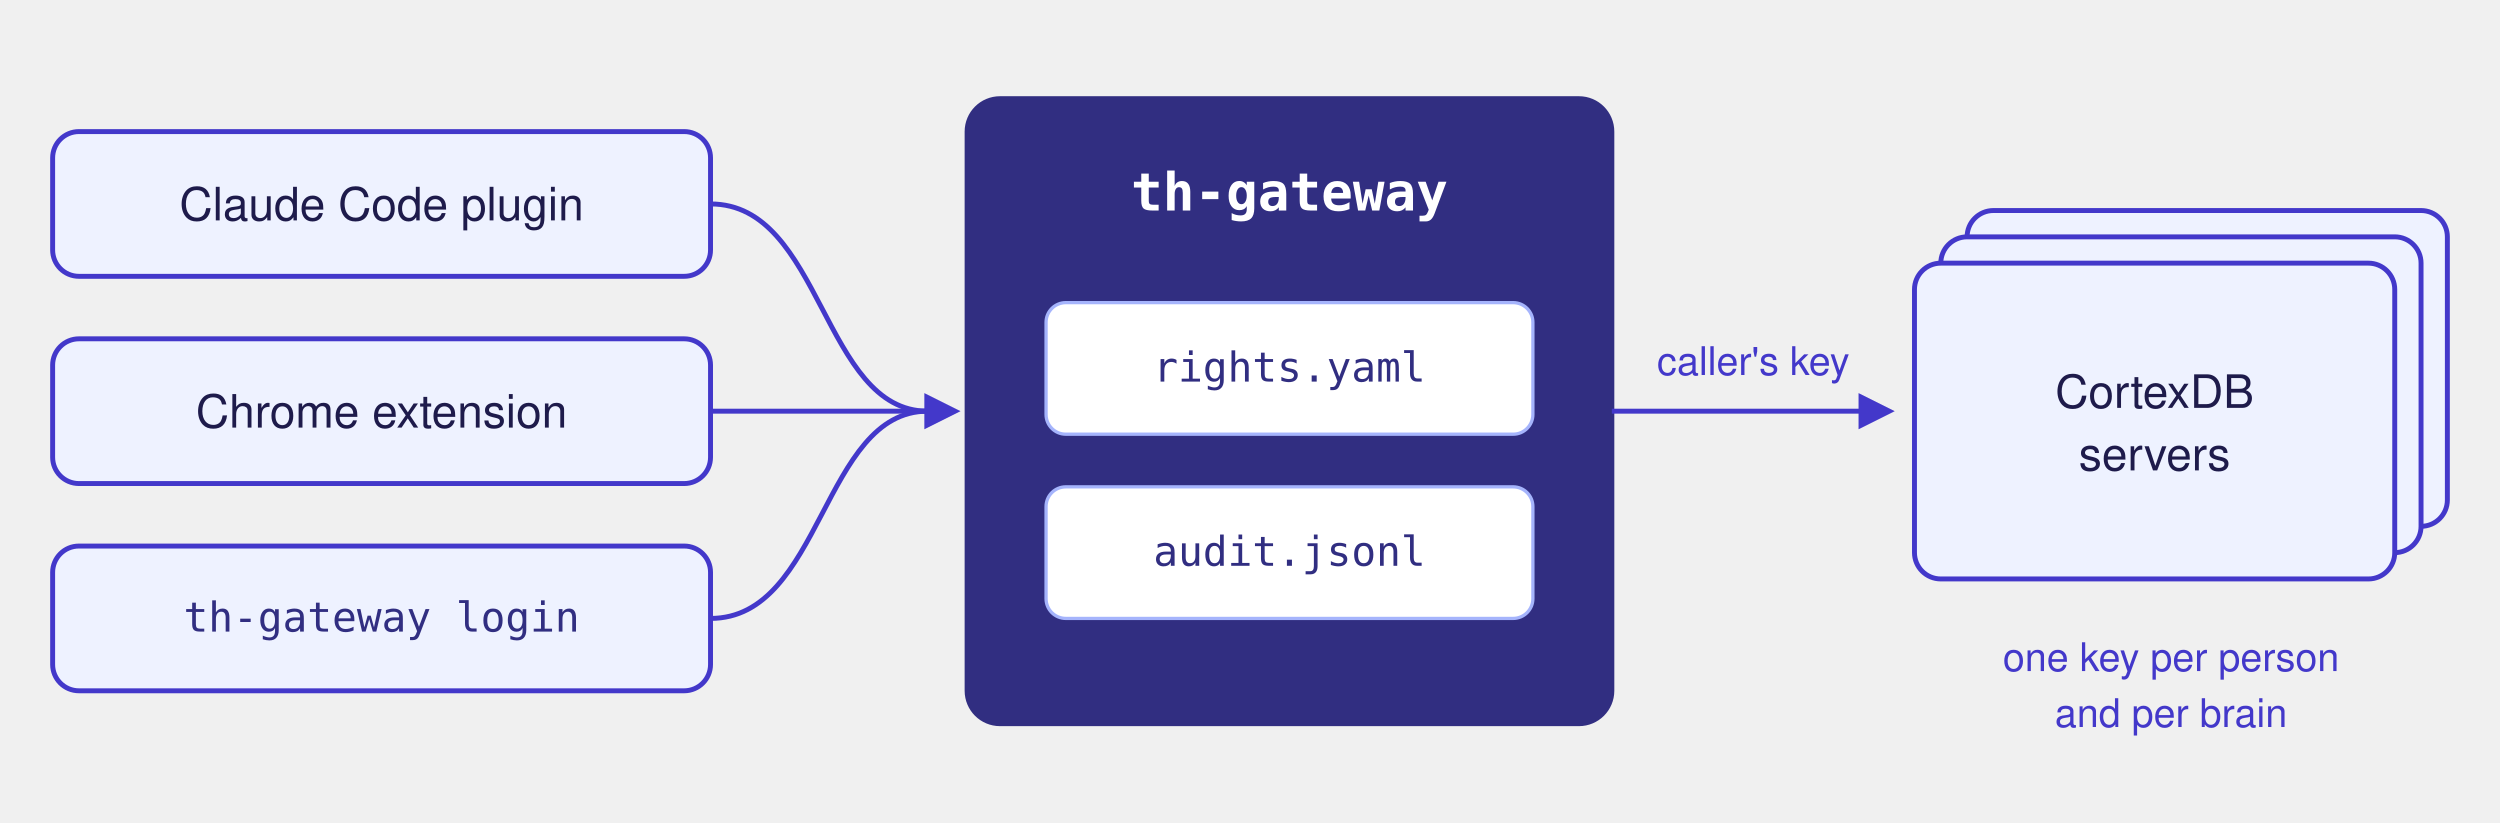
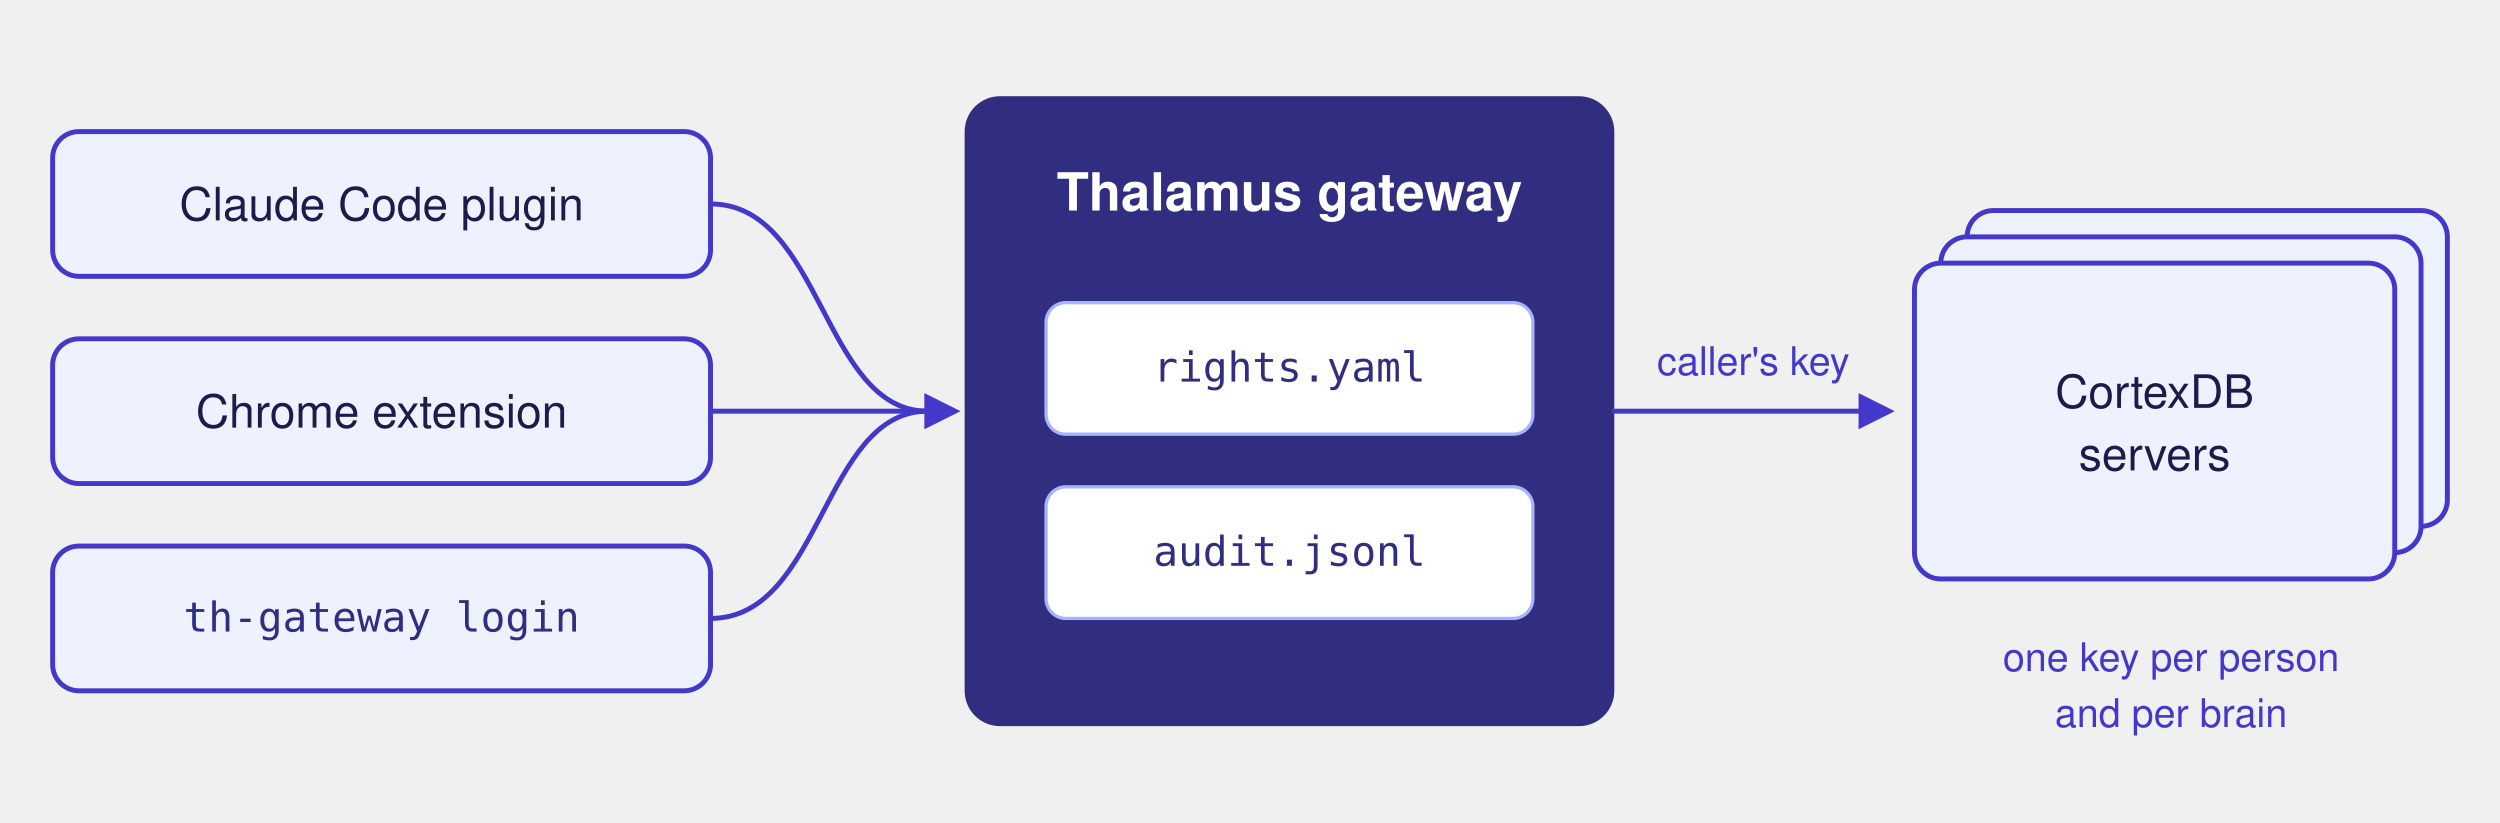
<svg xmlns="http://www.w3.org/2000/svg" viewBox="0 0 760 250" width="760" height="250" role="img" aria-labelledby="title desc">
  <style>
    .box { fill: #eef2ff; stroke: #4338ca; stroke-width: 1.5; }
    .core { fill: #312e81; stroke: #312e81; }
    .file { fill: #ffffff; stroke: #a5b4fc; stroke-width: 1; }
    .line { fill: none; stroke: #4338ca; stroke-width: 1.5; }
    .head { fill: #4338ca; }
    text { font-family: -apple-system, "Segoe UI", Helvetica, Arial, sans-serif; fill: #1e1b4b; }
    .label { font-size: 14px; }
    .title { font-size: 16px; font-weight: 600; fill: #ffffff; }
    .mono { font-family: ui-monospace, SFMono-Regular, Menlo, Consolas, monospace; font-size: 12.5px; fill: #312e81; }
    .note { font-size: 12px; fill: #4338ca; }
    @media (prefers-color-scheme: dark) {
      .box { fill: #1e1b4b; stroke: #a5b4fc; }
      .core { fill: #4338ca; stroke: #a5b4fc; }
      .file { fill: #312e81; stroke: #818cf8; }
      .line { stroke: #a5b4fc; }
      .head { fill: #a5b4fc; }
      text { fill: #e0e7ff; }
      .mono { fill: #e0e7ff; }
      .note { fill: #c7d2fe; }
    }
  </style>
  <rect class="box" x="16" y="40" width="200" height="44" rx="8" />
  <text class="label" x="116" y="67" text-anchor="middle">Claude Code plugin</text>
  <rect class="box" x="16" y="103" width="200" height="44" rx="8" />
  <text class="label" x="116" y="130" text-anchor="middle">Chrome extension</text>
  <rect class="box" x="16" y="166" width="200" height="44" rx="8" />
  <text class="mono" x="116" y="192" text-anchor="middle">th-gateway login</text>
  <path class="line" d="M216 62 C 250 62, 250 125, 282 125" />
  <path class="line" d="M216 125 L 282 125" />
  <path class="line" d="M216 188 C 250 188, 250 125, 282 125" />
  <path class="head" d="M292 125 L 281 119.5 L 281 130.5 Z" />
  <rect class="box core" x="294" y="30" width="196" height="190" rx="10" />
-   <text class="title mono" x="392" y="64" text-anchor="middle" style="font-size:16px;font-weight:600;fill:#ffffff">th-gateway</text>
+   <text class="title" x="392" y="64" text-anchor="middle" style="fill:#ffffff">Thalamus gateway</text>
  <rect class="file" x="318" y="92" width="148" height="40" rx="6" />
  <text class="mono" x="392" y="116" text-anchor="middle">rights.yaml</text>
  <rect class="file" x="318" y="148" width="148" height="40" rx="6" />
  <text class="mono" x="392" y="172" text-anchor="middle">audit.jsonl</text>
  <path class="line" d="M490 125 L 566 125" />
  <path class="head" d="M576 125 L 565 119.5 L 565 130.5 Z" />
  <text class="note" x="533" y="114" text-anchor="middle">caller's key</text>
  <rect class="box" x="598" y="64" width="146" height="96" rx="8" />
  <rect class="box" x="590" y="72" width="146" height="96" rx="8" />
  <rect class="box" x="582" y="80" width="146" height="96" rx="8" />
  <text class="label" x="655" y="124" text-anchor="middle">CortexDB</text>
  <text class="label" x="655" y="143" text-anchor="middle">servers</text>
  <text class="note" x="660" y="204" text-anchor="middle">one key per person</text>
  <text class="note" x="660" y="221" text-anchor="middle">and per brain</text>
</svg>
